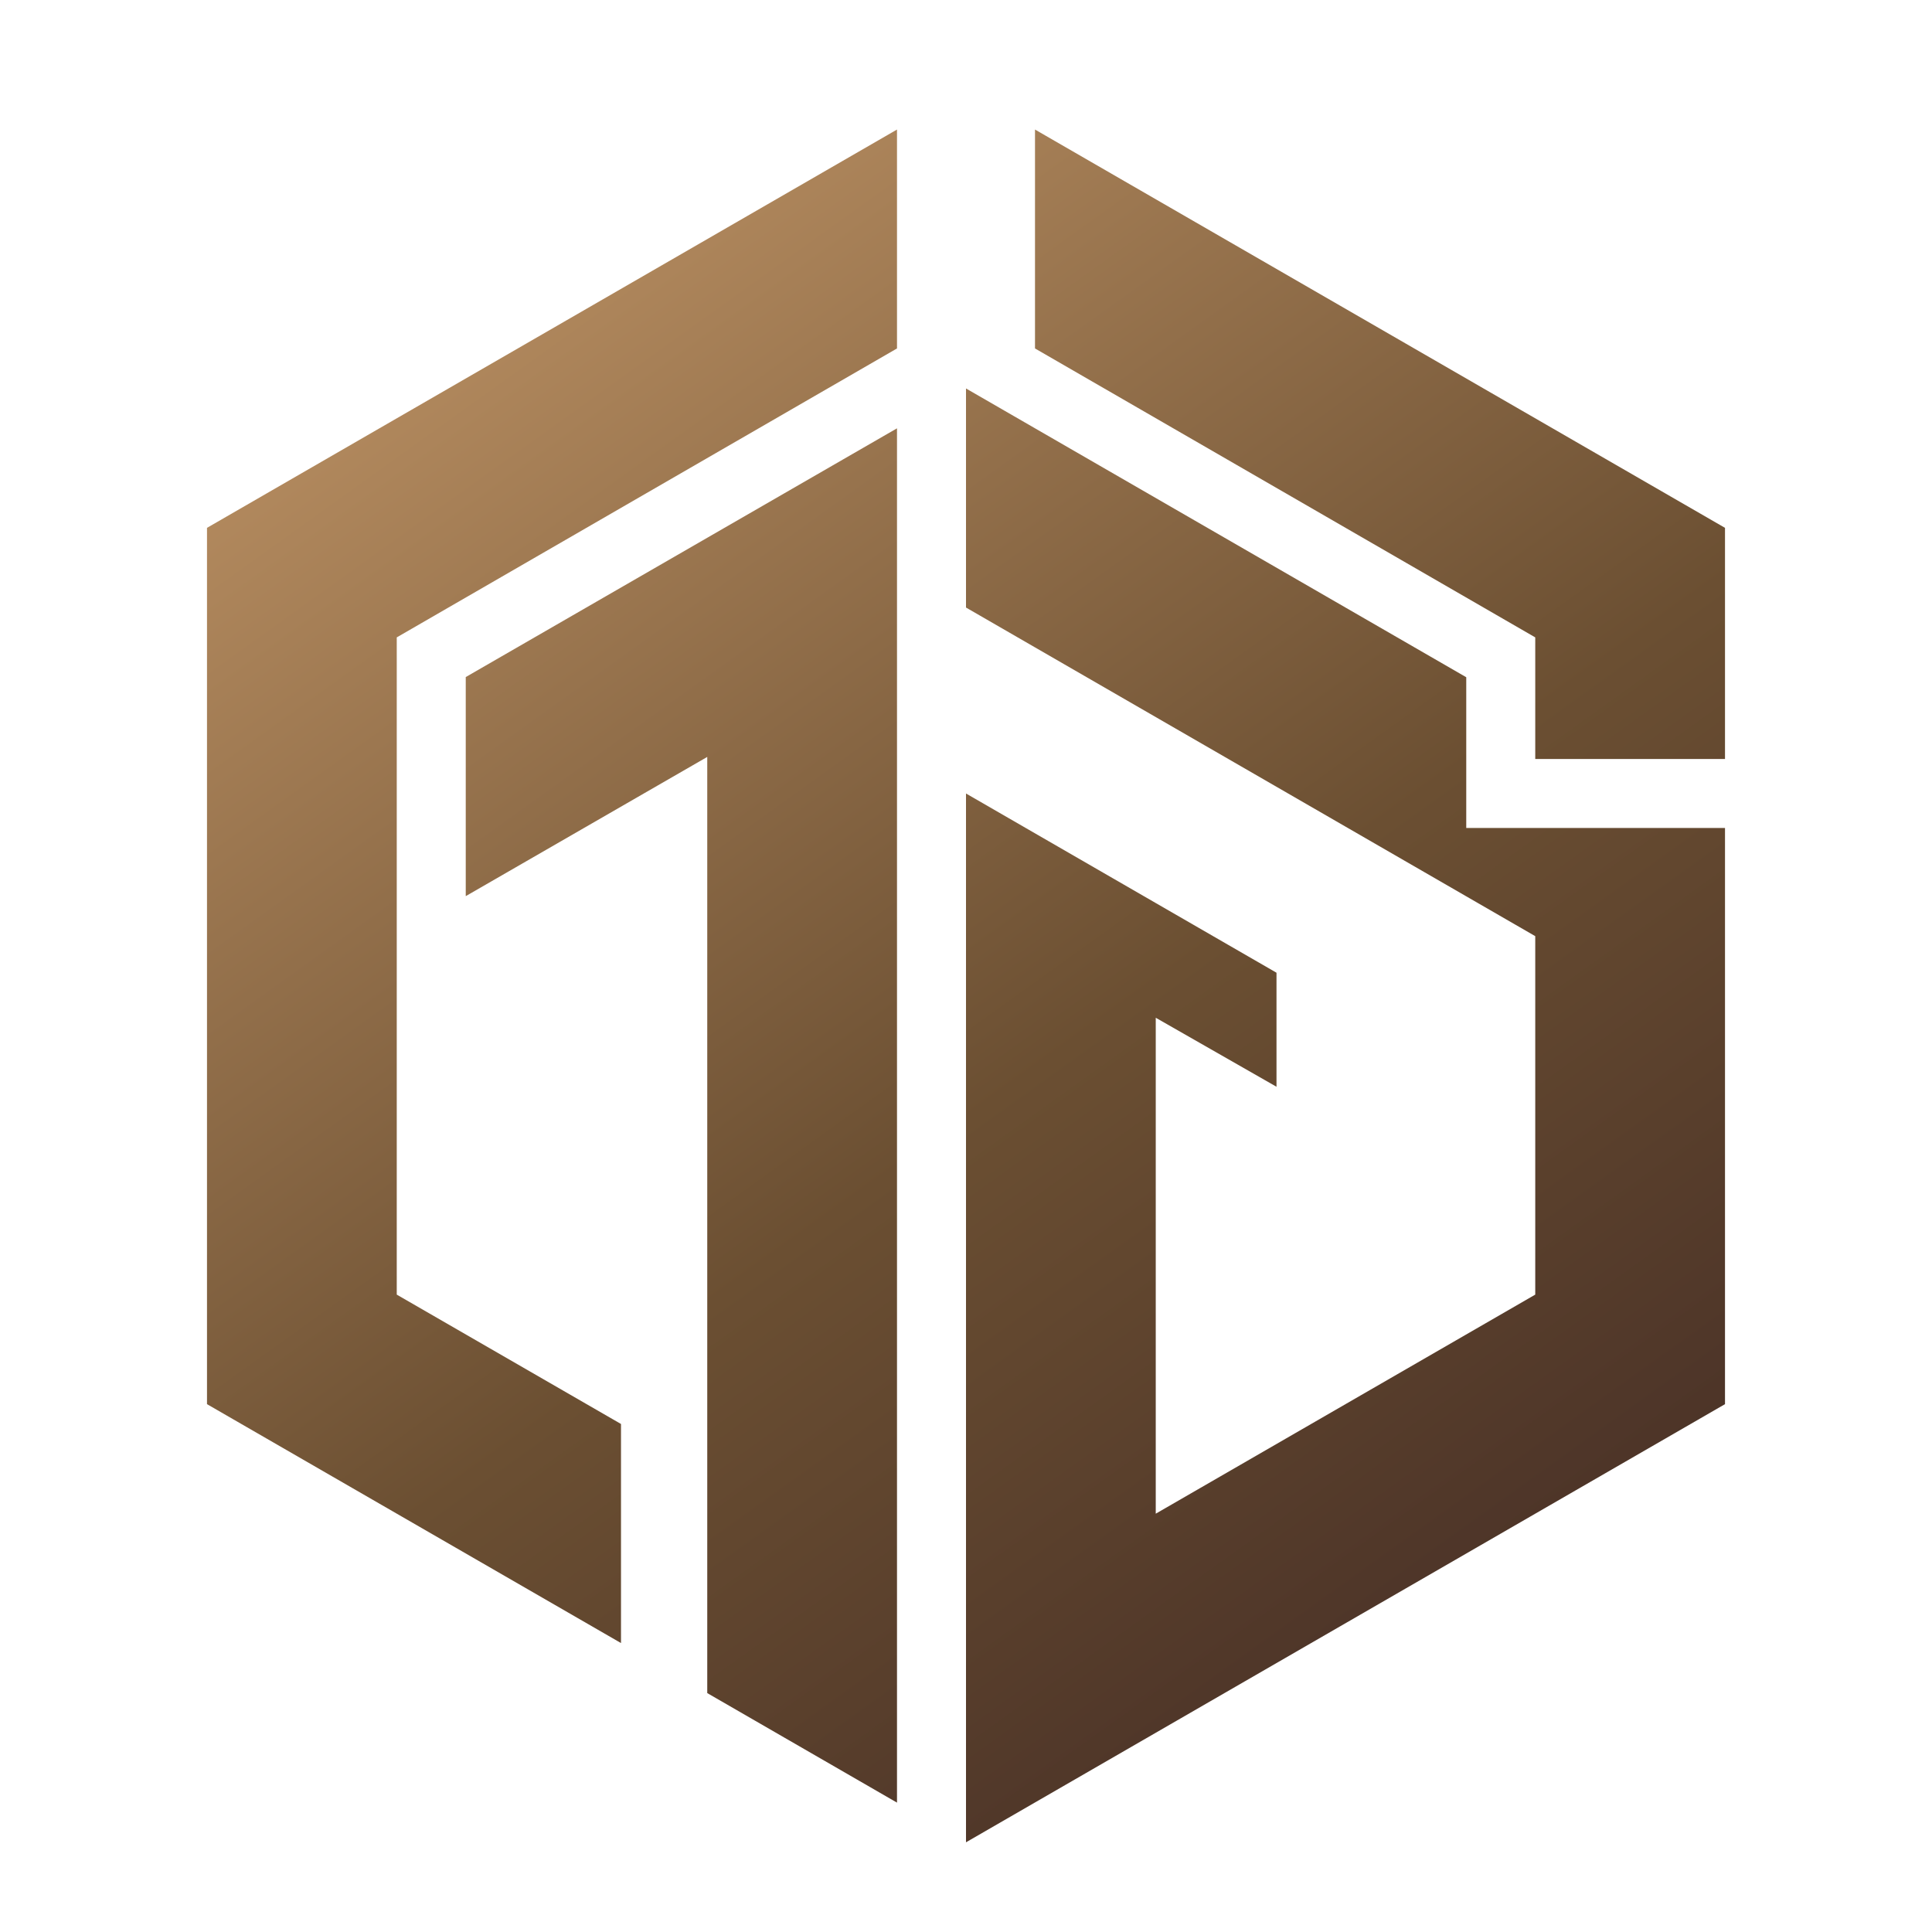
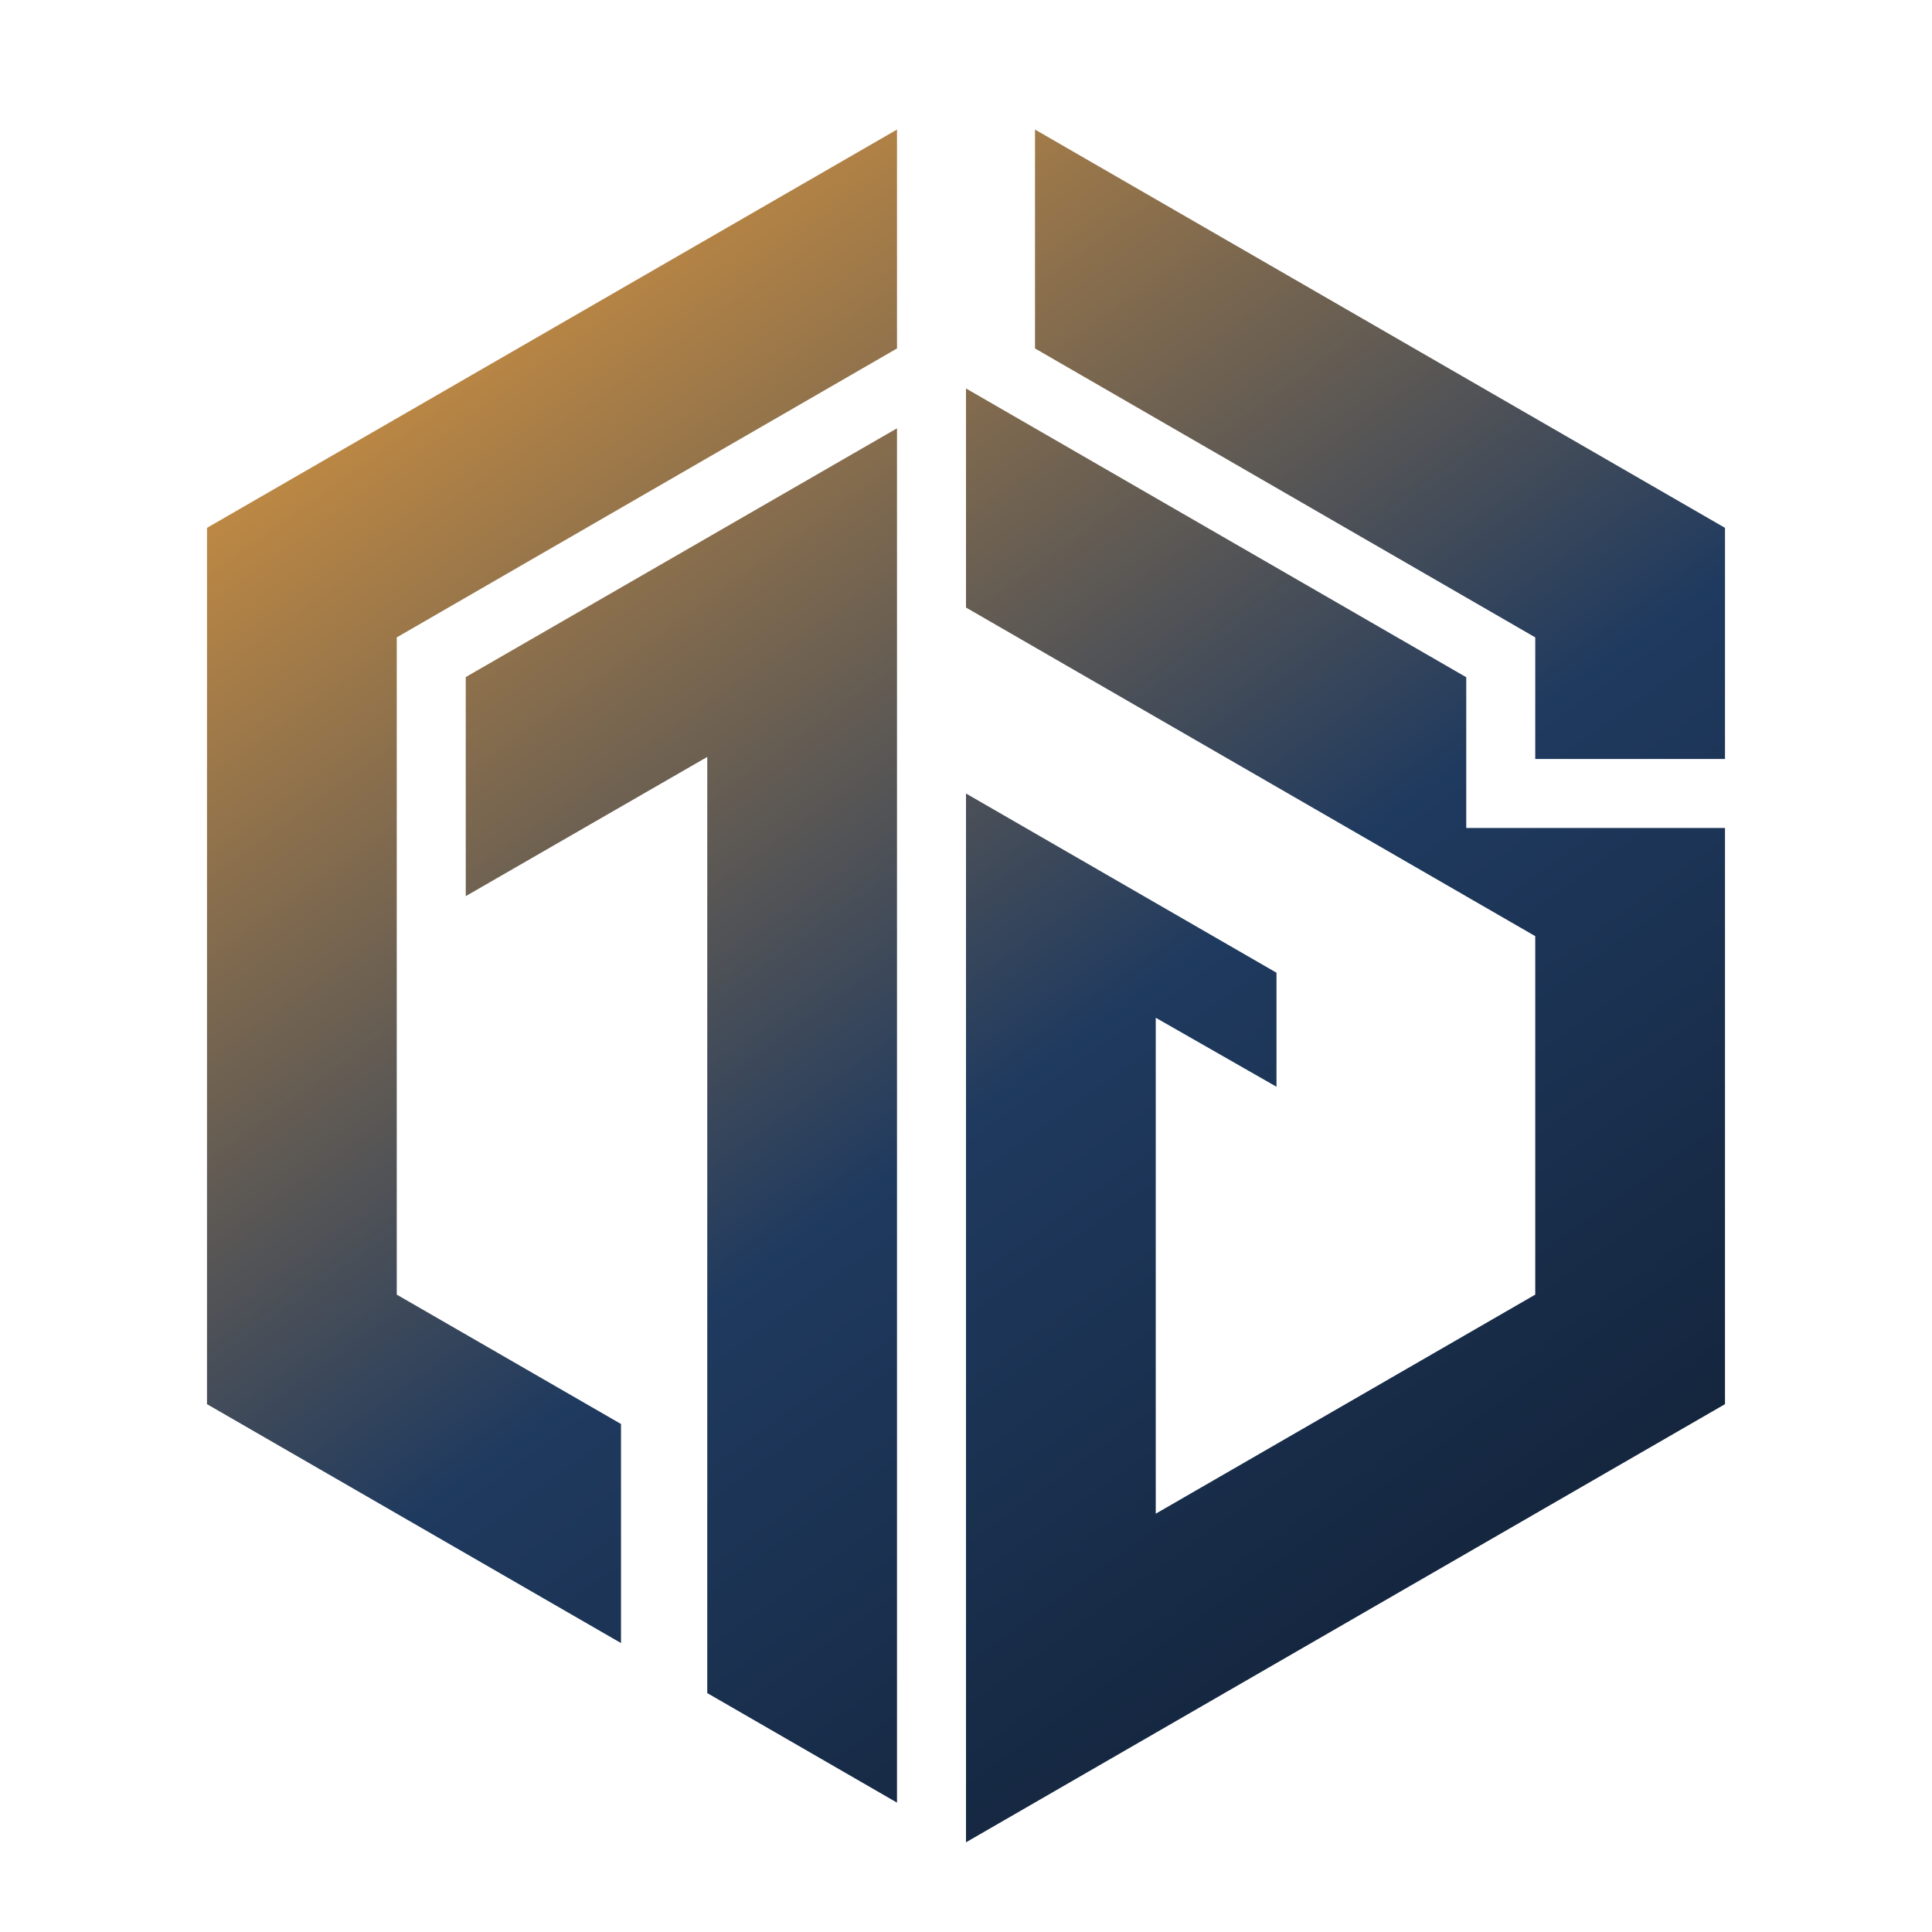
<svg xmlns="http://www.w3.org/2000/svg" viewBox="-6 0 112 112">
  <defs>
    <linearGradient id="g" gradientUnits="userSpaceOnUse" x1="12" y1="4" x2="88" y2="110">
-       <stop offset="0" stop-color="#C89B6B" />
-       <stop offset=".55" stop-color="#6B4F32" />
-       <stop offset="1" stop-color="#3E2723" />
+       <stop offset="0" stop-color="#F2A23A" />
+       <stop offset=".55" stop-color="#1F3A5F" />
+       <stop offset="1" stop-color="#0F1B2D" />
    </linearGradient>
  </defs>
-   <style>@media (prefers-color-scheme:dark){.a{stop-color:#E6C59C}.b{stop-color:#C89B6B}.c{stop-color:#8C6A45}}</style>
+   <style>@media (prefers-color-scheme:dark){.a{stop-color:#F7C27A}.b{stop-color:#F2A23A}.c{stop-color:#C77A12}}</style>
  <linearGradient id="h" gradientUnits="userSpaceOnUse" x1="12" y1="4" x2="88" y2="110">
-     <stop class="a" offset="0" stop-color="#C89B6B" />
-     <stop class="b" offset=".55" stop-color="#6B4F32" />
-     <stop class="c" offset="1" stop-color="#3E2723" />
+     <stop class="a" offset="0" stop-color="#F2A23A" />
+     <stop class="b" offset=".55" stop-color="#1F3A5F" />
+     <stop class="c" offset="1" stop-color="#0F1B2D" />
  </linearGradient>
  <path fill="url(#h)" d="M46 7.51L6 30.6L6 81.4L30 95.25L30 82.55L17 75.05L17 36.95L46 20.2ZM54 7.51L94 30.6L94 44L83 44L83 36.95L54 20.2ZM21 39.25L46 24.83L46 104.5L35 98.15L35 43.88L21 51.95ZM50 22.52L79 39.26L79 48L94 48L94 81.4L50 106.8L50 46L61 52.35L68 56.39L68 63L61 59L61 87.75L83 75.05L83 54.27L50 35.22Z" />
</svg>
